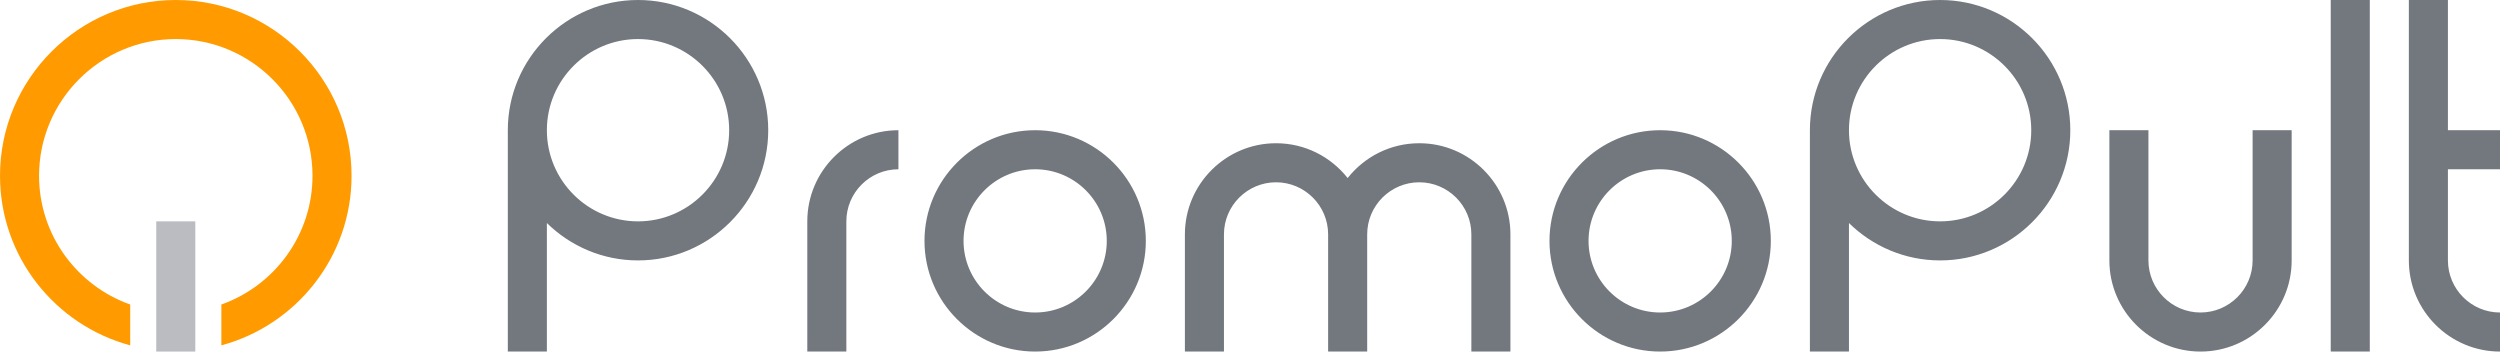
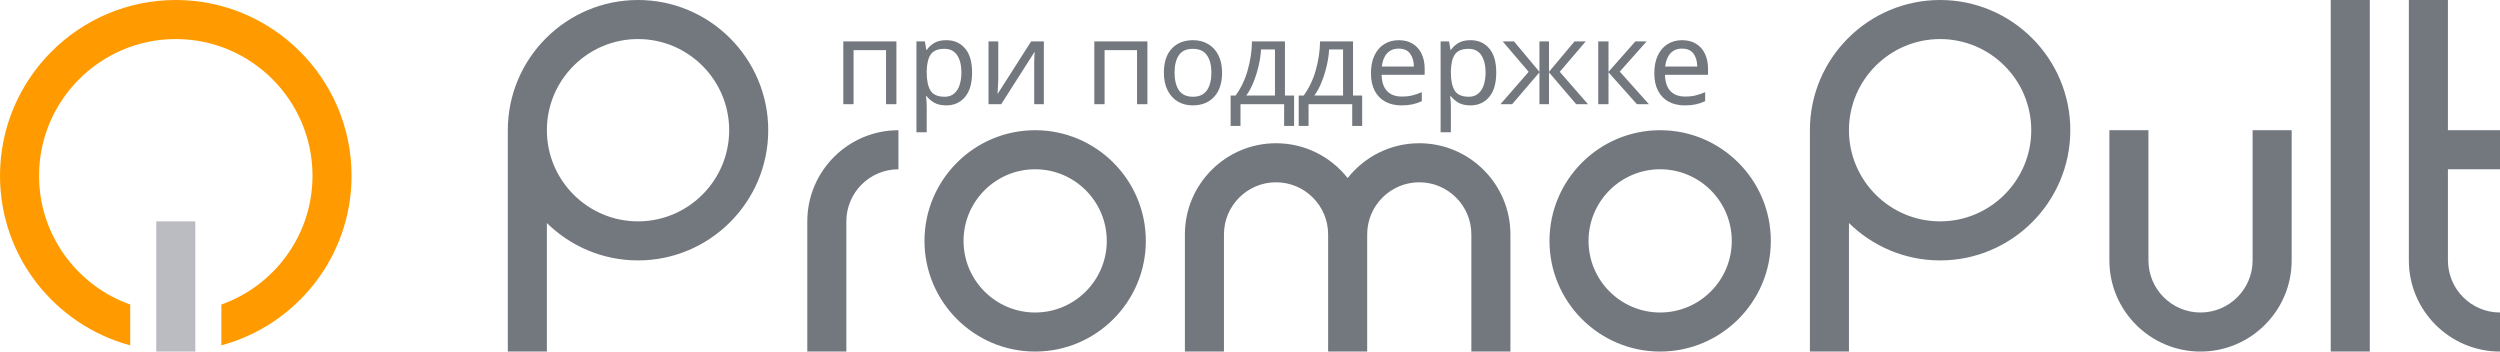
- <svg xmlns="http://www.w3.org/2000/svg" viewBox="0 0 384 54">
-   <g fill-rule="nonzero" fill="none">
-     <g fill="#73787F">
-       <path d="M358 0h6v54h-6zM384 26v-6h-8V0h-6v40c0 7.719 6.281 14 14 14v-6c-4.41 0-8-3.59-8-8V26h8zM159 20c-9.375 0-17 7.626-17 17 0 9.375 7.625 17 17 17s17-7.625 17-17c0-9.374-7.625-17-17-17zm0 28c-6.066 0-11-4.934-11-11s4.934-11 11-11 11 4.934 11 11-4.934 11-11 11zM255 20c-9.375 0-17 7.626-17 17 0 9.375 7.625 17 17 17s17-7.625 17-17c0-9.374-7.625-17-17-17zm0 28c-6.066 0-11-4.934-11-11s4.934-11 11-11 11 4.934 11 11-4.934 11-11 11zM124 34v20h6V34c0-4.41 3.59-8 8-8v-6c-7.719 0-14 6.28-14 14zM218 22c-4.457 0-8.434 2.094-11 5.349-2.566-3.255-6.543-5.349-11-5.349-7.719 0-14 6.281-14 14v18h6V36c0-4.41 3.59-8 8-8s8 3.59 8 8v18h6V36c0-4.41 3.59-8 8-8s8 3.59 8 8v18h6V36c0-7.719-6.281-14-14-14zM98 0C86.973 0 78 8.972 78 20v34h6V34.258C87.609 37.805 92.551 40 98 40c11.027 0 20-8.973 20-20 0-11.028-8.973-20-20-20zm0 34c-7.719 0-14-6.28-14-14S90.281 6 98 6s14 6.28 14 14-6.281 14-14 14zM298 0c-11.027 0-20 8.972-20 20v34h6V34.258c3.611 3.547 8.553 5.742 14 5.742 11.027 0 20-8.973 20-20 0-11.028-8.973-20-20-20zm0 34c-7.719 0-14-6.28-14-14s6.281-14 14-14 14 6.28 14 14-6.281 14-14 14zM346 40c0 4.41-3.59 8-8 8s-8-3.59-8-8V20h-6v20c0 7.719 6.281 14 14 14s14-6.281 14-14V20h-6v20z" />
-     </g>
-     <path fill="#BABCC2" d="M24 34v20h6V34z" />
-     <path d="M27 0C12.112 0 0 12.112 0 27c0 12.463 8.5 22.953 20 26.047v-6.273C11.857 43.883 6 36.121 6 27 6 15.421 15.421 6 27 6c11.578 0 21 9.421 21 21 0 9.121-5.857 16.883-14 19.773v6.273C45.5 49.953 54 39.463 54 27 54 12.112 41.887 0 27 0z" fill="#FF9B00" />
+ <svg xmlns="http://www.w3.org/2000/svg" viewBox="0 0 384 54" preserveAspectRatio="true">
+   <g fill="none" fill-rule="evenodd">
+     <path d="M358 0h6v54h-6V0zm26 26v-6h-8V0h-6v40c0 7.719 6.281 14 14 14v-6c-4.41 0-8-3.59-8-8V26h8zm-225-6c-9.375 0-17 7.626-17 17 0 9.375 7.625 17 17 17s17-7.625 17-17c0-9.374-7.625-17-17-17zm0 28c-6.066 0-11-4.934-11-11s4.934-11 11-11 11 4.934 11 11-4.934 11-11 11zm96-28c-9.375 0-17 7.626-17 17 0 9.375 7.625 17 17 17s17-7.625 17-17c0-9.374-7.625-17-17-17zm0 28c-6.066 0-11-4.934-11-11s4.934-11 11-11 11 4.934 11 11-4.934 11-11 11zM124 34v20h6V34c0-4.41 3.59-8 8-8v-6c-7.719 0-14 6.28-14 14zm94-12c-4.457 0-8.434 2.094-11 5.349-2.566-3.255-6.543-5.349-11-5.349-7.719 0-14 6.281-14 14v18h6V36c0-4.41 3.59-8 8-8s8 3.59 8 8v18h6V36c0-4.41 3.59-8 8-8s8 3.59 8 8v18h6V36c0-7.719-6.281-14-14-14zM98 0C86.973 0 78 8.972 78 20v34h6V34.258C87.609 37.805 92.551 40 98 40c11.027 0 20-8.973 20-20 0-11.028-8.973-20-20-20zm0 34c-7.719 0-14-6.28-14-14S90.281 6 98 6s14 6.28 14 14-6.281 14-14 14zM298 0c-11.027 0-20 8.972-20 20v34h6V34.258c3.611 3.547 8.553 5.742 14 5.742 11.027 0 20-8.973 20-20 0-11.028-8.973-20-20-20zm0 34c-7.719 0-14-6.28-14-14s6.281-14 14-14 14 6.28 14 14-6.281 14-14 14zm48 6c0 4.41-3.59 8-8 8s-8-3.59-8-8V20h-6v20c0 7.719 6.281 14 14 14s14-6.281 14-14V20h-6v20z" fill="#73787F" fill-rule="nonzero" />
+     <path fill="#BABCC2" fill-rule="nonzero" d="M24 34v20h6V34z" />
+     <path d="M27 0C12.112 0 0 12.112 0 27c0 12.463 8.5 22.953 20 26.047v-6.273C11.857 43.883 6 36.121 6 27 6 15.421 15.421 6 27 6c11.578 0 21 9.421 21 21 0 9.121-5.857 16.883-14 19.773v6.273C45.5 49.953 54 39.463 54 27 54 12.112 41.887 0 27 0z" fill="#FF9B00" fill-rule="nonzero" />
+     <text font-family="PTSans-Caption, PT Sans Caption" font-size="18" fill="#73787F">
+       <tspan x="128" y="16">при поддержке</tspan>
+     </text>
  </g>
</svg>
